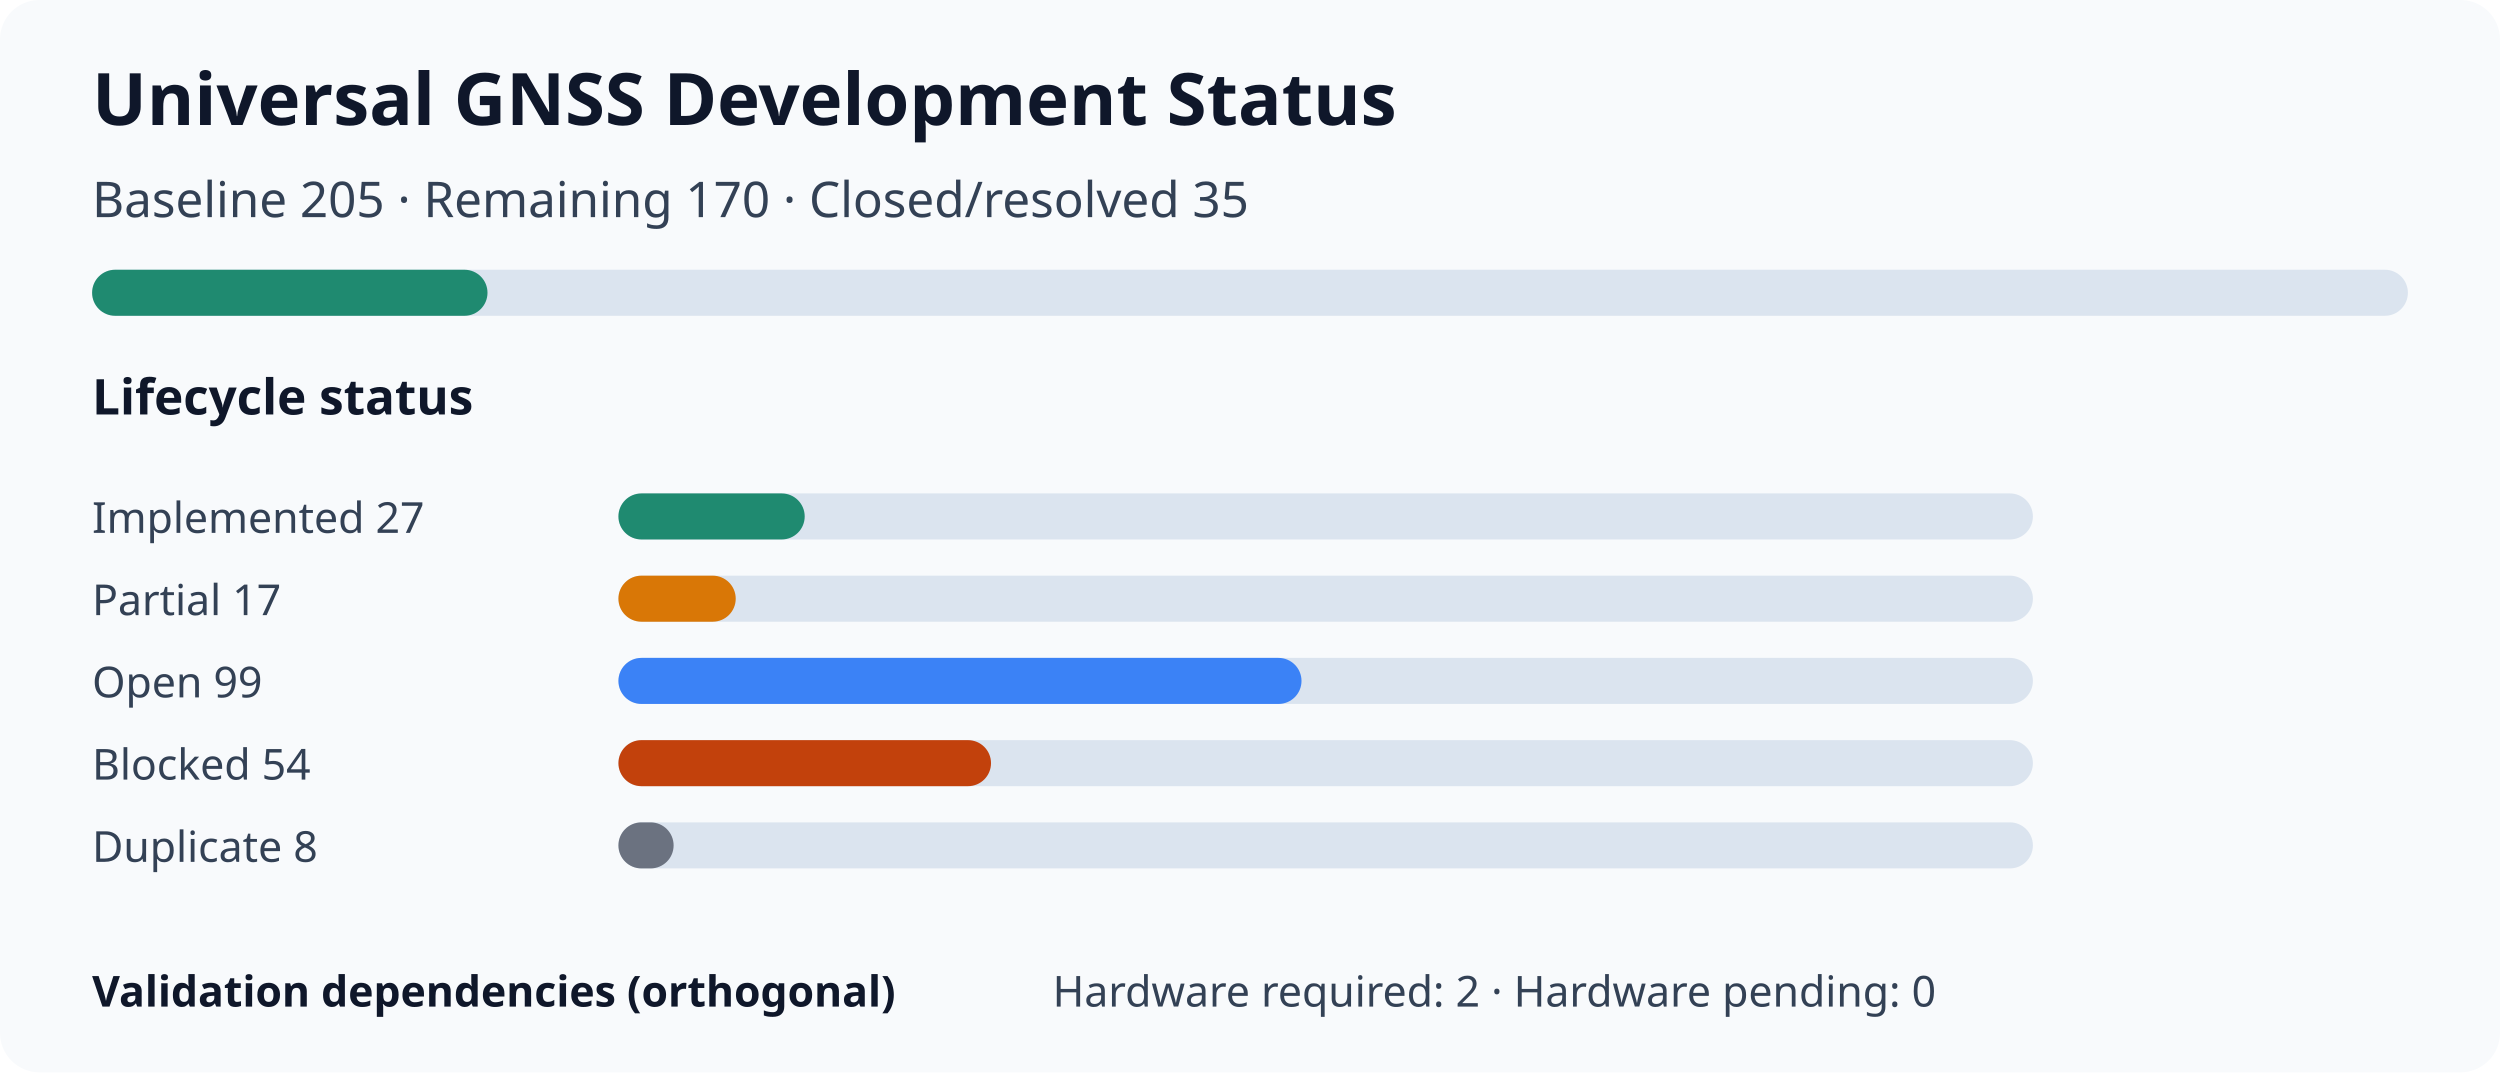
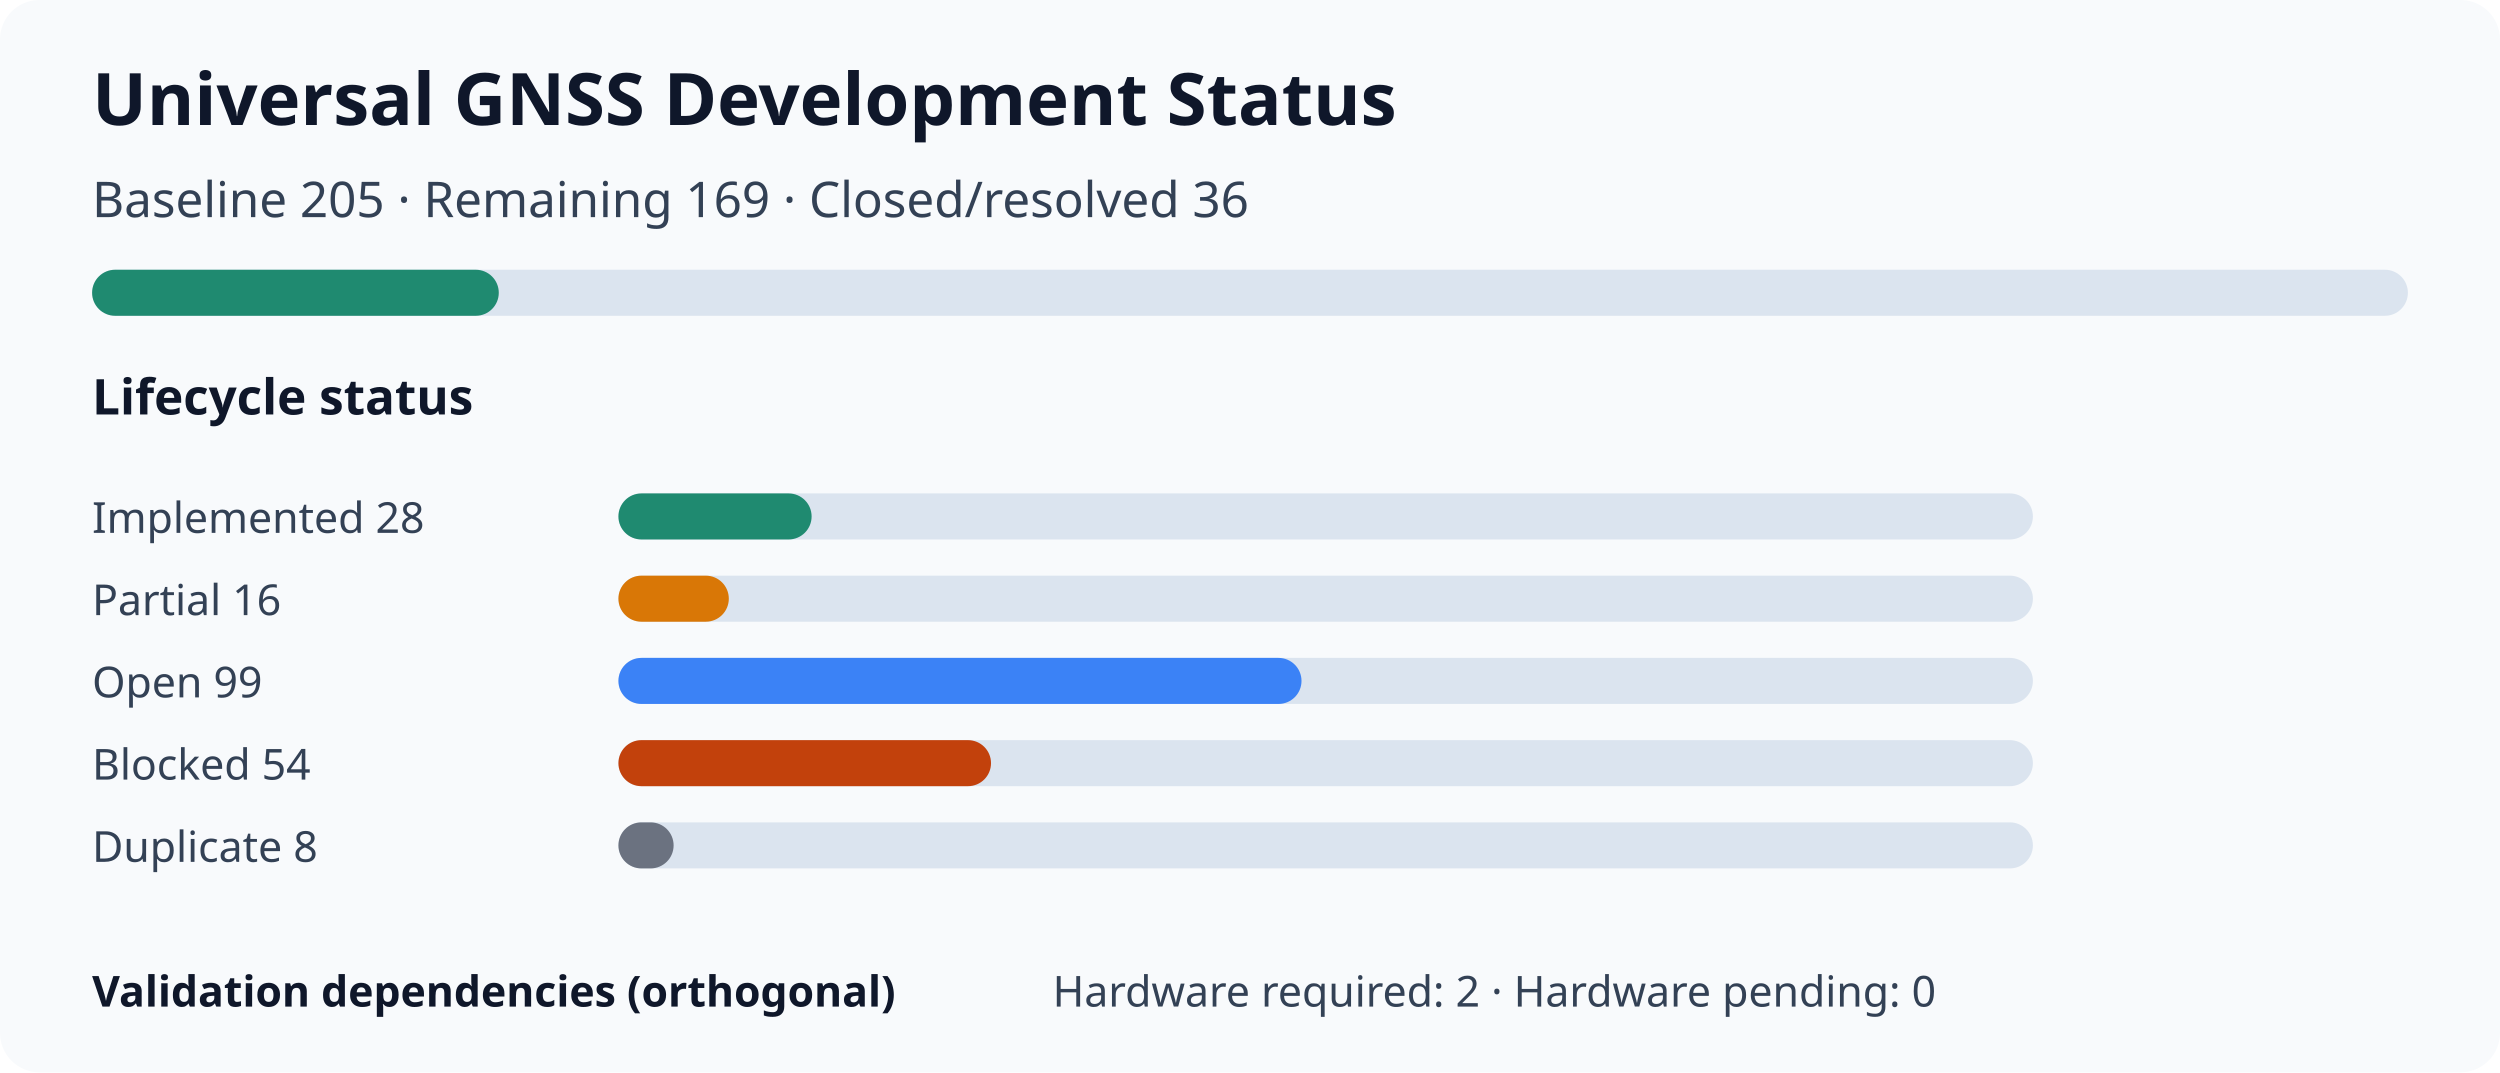
<svg xmlns="http://www.w3.org/2000/svg" viewBox="0 0 760 326" role="img" aria-labelledby="title desc">
  <rect width="760" height="326" fill="#f8fafc" rx="12" />
  <text x="28" y="38" font-family="sans-serif" font-size="22" font-weight="700" fill="#0f172a">Universal GNSS Development Status</text>
-   <text x="28" y="66" font-family="sans-serif" font-size="15" fill="#334155">Baseline 205 · Remaining 170 · Closed/resolved 35</text>
+   <text x="28" y="66" font-family="sans-serif" font-size="15" fill="#334155">Baseline 205 · Remaining 169 · Closed/resolved 36</text>
  <rect x="28" y="82" width="704" height="14" rx="7" fill="#dbe4ef" />
-   <rect x="28" y="82" width="120.20" height="14" rx="7" fill="#1f8a70" />
+   <rect x="28" y="82" width="123.63" height="14" rx="7" fill="#1f8a70" />
  <text x="28" y="126" font-family="sans-serif" font-size="15" font-weight="700" fill="#0f172a">Lifecycle status</text>
-   <text x="28" y="162" font-family="sans-serif" font-size="13" fill="#334155">Implemented 27</text>
+   <text x="28" y="162" font-family="sans-serif" font-size="13" fill="#334155">Implemented 28</text>
  <rect x="188" y="150" width="430" height="14" rx="7" fill="#dbe4ef" />
-   <rect x="188" y="150" width="56.63" height="14" rx="7" fill="#1f8a70" />
-   <text x="28" y="187" font-family="sans-serif" font-size="13" fill="#334155">Partial 17</text>
+   <rect x="188" y="150" width="58.73" height="14" rx="7" fill="#1f8a70" />
+   <text x="28" y="187" font-family="sans-serif" font-size="13" fill="#334155">Partial 16</text>
  <rect x="188" y="175" width="430" height="14" rx="7" fill="#dbe4ef" />
-   <rect x="188" y="175" width="35.66" height="14" rx="7" fill="#d97706" />
+   <rect x="188" y="175" width="33.56" height="14" rx="7" fill="#d97706" />
  <text x="28" y="212" font-family="sans-serif" font-size="13" fill="#334155">Open 99</text>
  <rect x="188" y="200" width="430" height="14" rx="7" fill="#dbe4ef" />
  <rect x="188" y="200" width="207.66" height="14" rx="7" fill="#3b82f6" />
  <text x="28" y="237" font-family="sans-serif" font-size="13" fill="#334155">Blocked 54</text>
  <rect x="188" y="225" width="430" height="14" rx="7" fill="#dbe4ef" />
  <rect x="188" y="225" width="113.27" height="14" rx="7" fill="#c2410c" />
  <text x="28" y="262" font-family="sans-serif" font-size="13" fill="#334155">Duplicate 8</text>
  <rect x="188" y="250" width="430" height="14" rx="7" fill="#dbe4ef" />
  <rect x="188" y="250" width="16.78" height="14" rx="7" fill="#6b7280" />
  <text x="28" y="306" font-family="sans-serif" font-size="13" font-weight="700" fill="#0f172a">Validation dependencies (orthogonal)</text>
  <text x="320" y="306" font-family="sans-serif" font-size="13" fill="#334155">Hardware required: 2 · Hardware pending: 0</text>
</svg>
